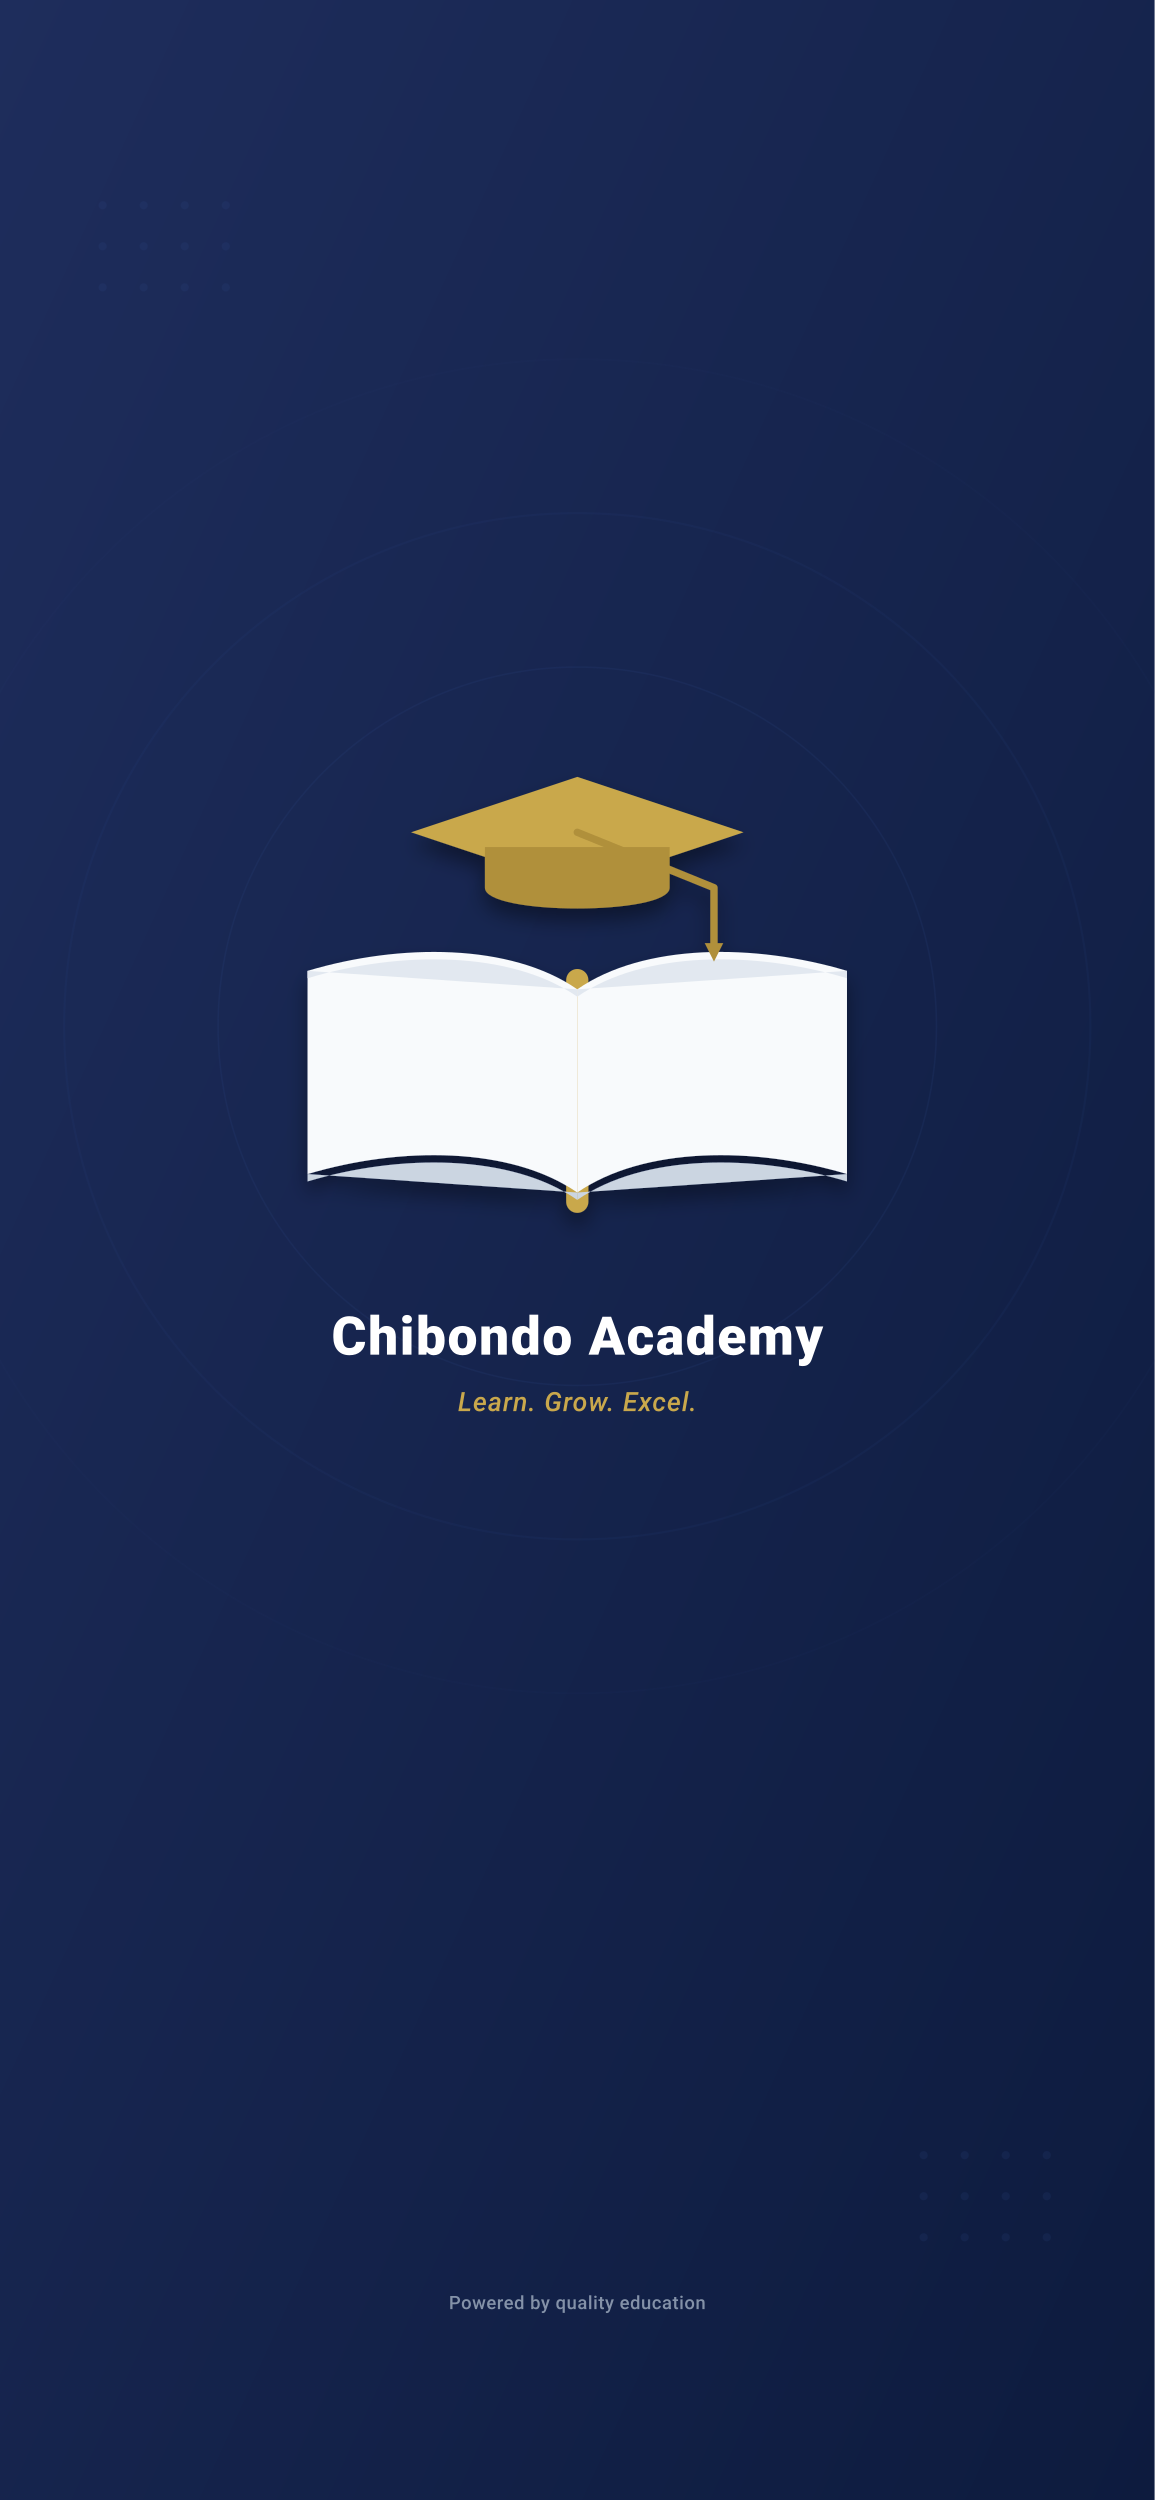
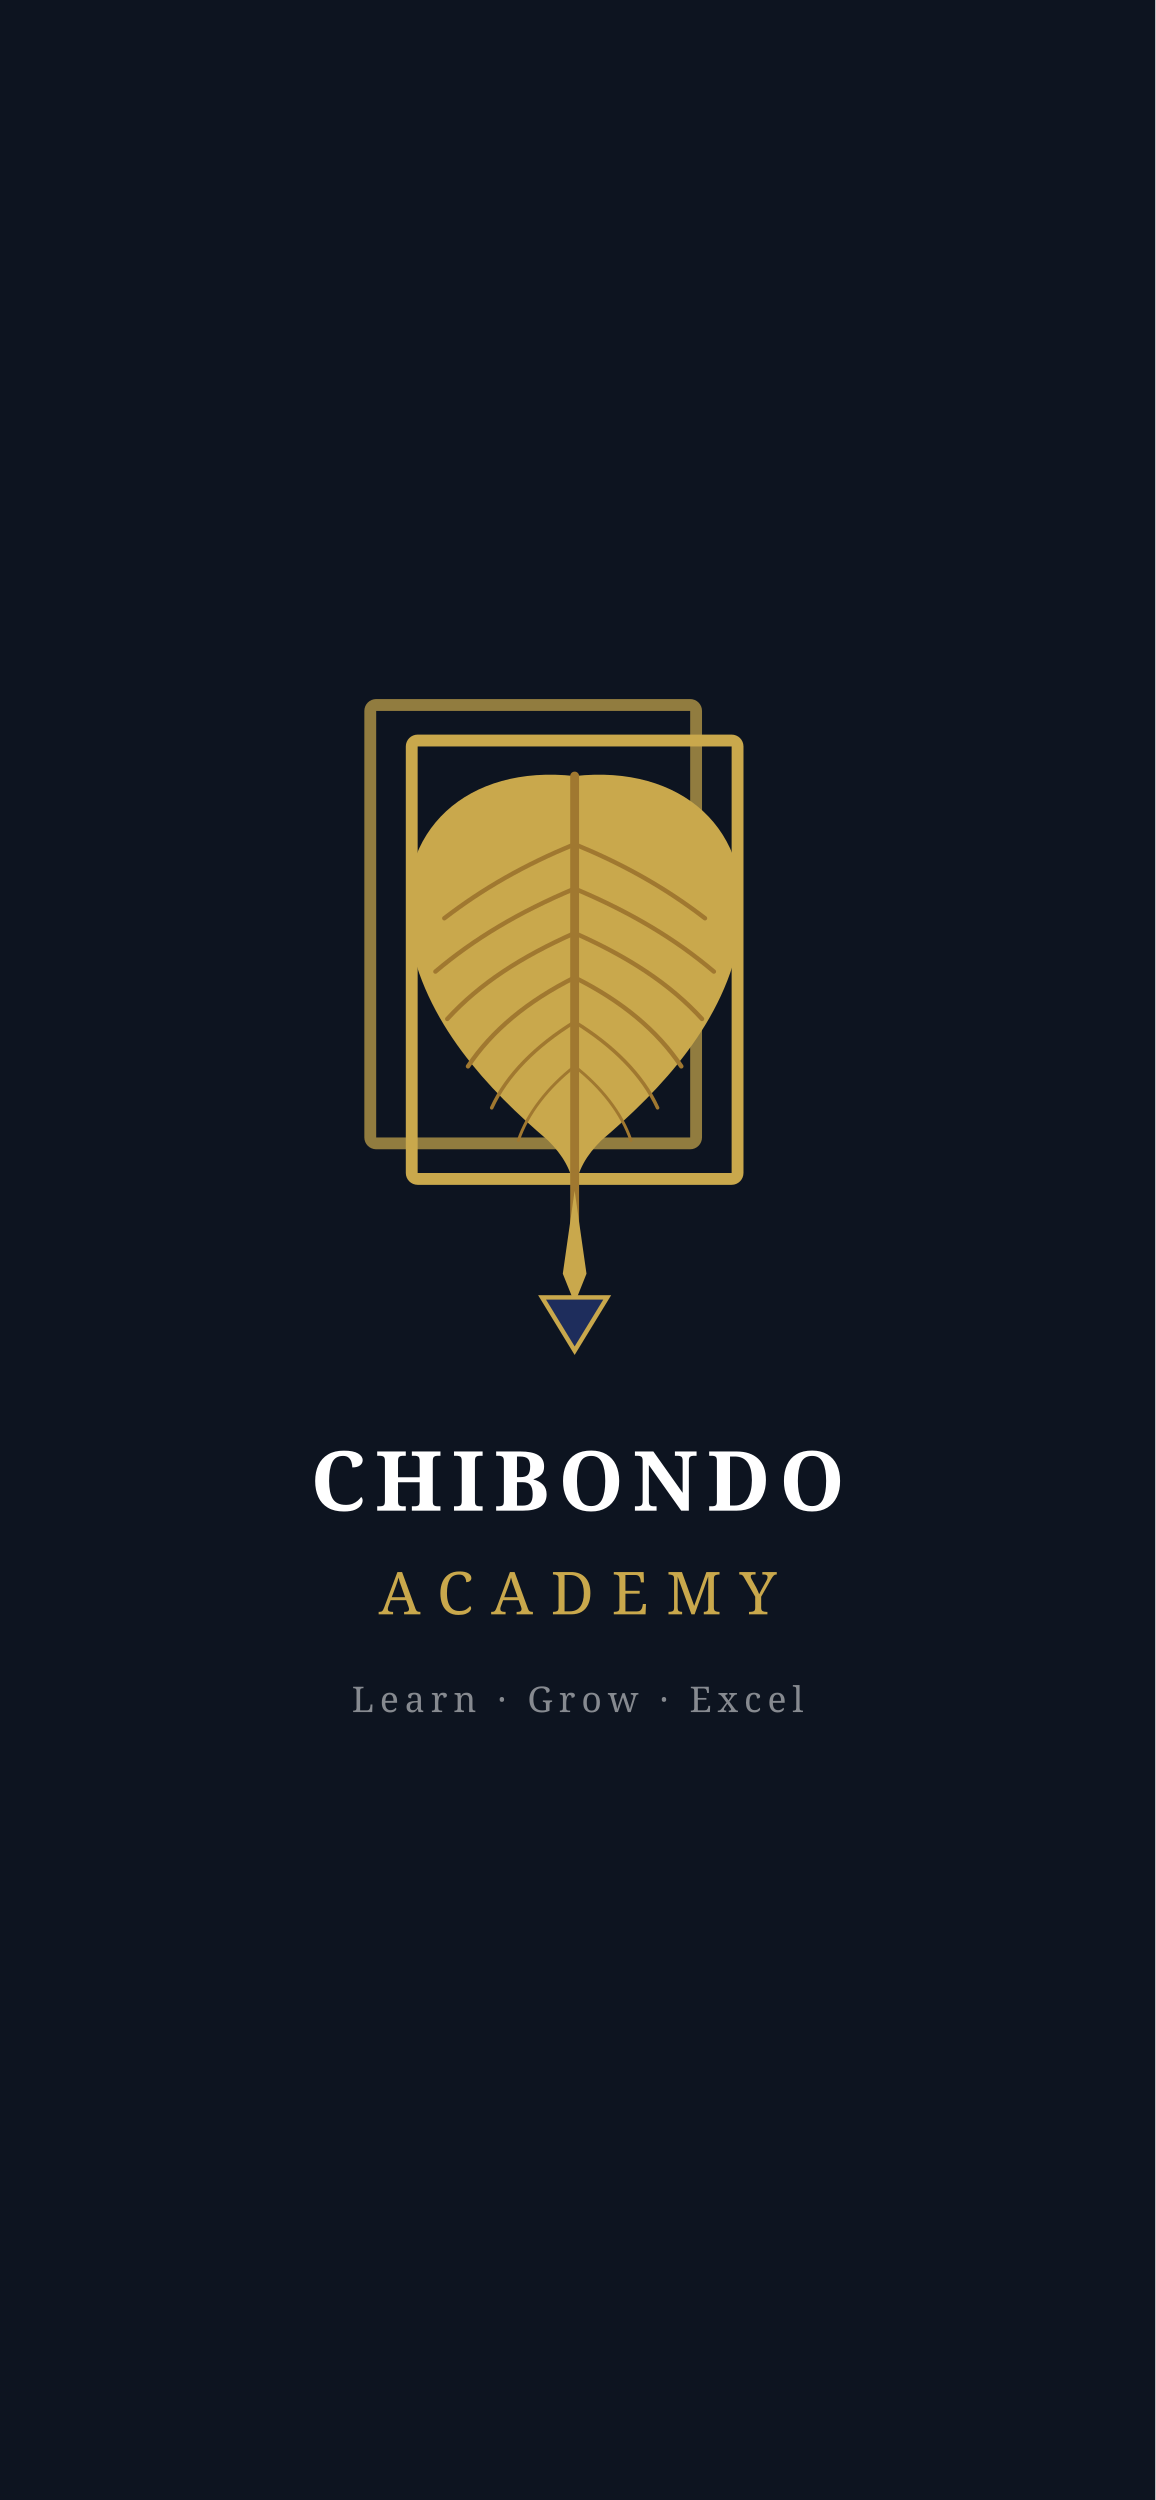
- <svg xmlns="http://www.w3.org/2000/svg" viewBox="0 0 1125 2436" width="100%" height="100%">
-   <defs>
-     <linearGradient id="bgGradSplash" x1="0%" y1="0%" x2="100%" y2="100%">
-       <stop offset="0%" stop-color="#1e2d5c" />
-       <stop offset="100%" stop-color="#0d1b3e" />
-     </linearGradient>
-     <filter id="dropShadowSplash" x="-10%" y="-10%" width="120%" height="120%">
-       <feDropShadow dx="0" dy="12" stdDeviation="10" flood-color="#000000" flood-opacity="0.4" />
-     </filter>
-   </defs>
-   <rect width="1125" height="2436" fill="url(#bgGradSplash)" />
-   <circle cx="562.5" cy="1000" r="350" fill="none" stroke="#2d4a8a" stroke-width="1.5" opacity="0.15" />
-   <circle cx="562.5" cy="1000" r="500" fill="none" stroke="#2d4a8a" stroke-width="2" opacity="0.1" />
-   <circle cx="562.5" cy="1000" r="650" fill="none" stroke="#2d4a8a" stroke-width="1.5" opacity="0.05" />
-   <g fill="#2d4a8a" opacity="0.15">
-     <circle cx="100" cy="200" r="4" />
-     <circle cx="140" cy="200" r="4" />
-     <circle cx="180" cy="200" r="4" />
-     <circle cx="220" cy="200" r="4" />
-     <circle cx="100" cy="240" r="4" />
-     <circle cx="140" cy="240" r="4" />
-     <circle cx="180" cy="240" r="4" />
-     <circle cx="220" cy="240" r="4" />
-     <circle cx="100" cy="280" r="4" />
-     <circle cx="140" cy="280" r="4" />
-     <circle cx="180" cy="280" r="4" />
-     <circle cx="220" cy="280" r="4" />
-     <circle cx="900" cy="2100" r="4" />
-     <circle cx="940" cy="2100" r="4" />
-     <circle cx="980" cy="2100" r="4" />
-     <circle cx="1020" cy="2100" r="4" />
-     <circle cx="900" cy="2140" r="4" />
-     <circle cx="940" cy="2140" r="4" />
-     <circle cx="980" cy="2140" r="4" />
-     <circle cx="1020" cy="2140" r="4" />
-     <circle cx="900" cy="2180" r="4" />
-     <circle cx="940" cy="2180" r="4" />
-     <circle cx="980" cy="2180" r="4" />
-     <circle cx="1020" cy="2180" r="4" />
+ <svg xmlns="http://www.w3.org/2000/svg" viewBox="0 0 390 844" width="100%" height="100%">
+   <rect width="390" height="844" fill="#0d1420" />
+   <g transform="translate(95, 220) scale(1.0)">
+     <rect x="30" y="18" width="110" height="148" rx="2" stroke="#c9a84c" stroke-width="4" fill="none" opacity="0.7" />
+     <rect x="44" y="30" width="110" height="148" rx="2" stroke="#c9a84c" stroke-width="4" fill="none" />
+     <path d="     M 99 42     C 135 38, 160 60, 155 95     C 150 125, 128 148, 108 165     C 103 170, 100 175, 99 182     C 98 175, 95 170, 90 165     C 70 148, 48 125, 43 95     C 38 60, 63 38, 99 42 Z   " fill="#c9a84c" />
+     <line x1="99" y1="42" x2="99" y2="210" stroke="#a07830" stroke-width="3" stroke-linecap="round" />
+     <path d="M 99 65 C 82 72, 68 80, 55 90" stroke="#a07830" stroke-width="1.5" fill="none" stroke-linecap="round" />
+     <path d="M 99 80 C 80 88, 65 97, 52 108" stroke="#a07830" stroke-width="1.5" fill="none" stroke-linecap="round" />
+     <path d="M 99 95 C 81 103, 67 112, 56 124" stroke="#a07830" stroke-width="1.5" fill="none" stroke-linecap="round" />
+     <path d="M 99 110 C 83 118, 71 128, 63 140" stroke="#a07830" stroke-width="1.5" fill="none" stroke-linecap="round" />
+     <path d="M 99 125 C 86 133, 76 143, 71 154" stroke="#a07830" stroke-width="1.2" fill="none" stroke-linecap="round" />
+     <path d="M 99 140 C 90 147, 83 156, 80 165" stroke="#a07830" stroke-width="1" fill="none" stroke-linecap="round" />
+     <path d="M 99 65 C 116 72, 130 80, 143 90" stroke="#a07830" stroke-width="1.5" fill="none" stroke-linecap="round" />
+     <path d="M 99 80 C 118 88, 133 97, 146 108" stroke="#a07830" stroke-width="1.5" fill="none" stroke-linecap="round" />
+     <path d="M 99 95 C 117 103, 131 112, 142 124" stroke="#a07830" stroke-width="1.5" fill="none" stroke-linecap="round" />
+     <path d="M 99 110 C 115 118, 127 128, 135 140" stroke="#a07830" stroke-width="1.5" fill="none" stroke-linecap="round" />
+     <path d="M 99 125 C 112 133, 122 143, 127 154" stroke="#a07830" stroke-width="1.2" fill="none" stroke-linecap="round" />
+     <path d="M 99 140 C 108 147, 115 156, 118 165" stroke="#a07830" stroke-width="1" fill="none" stroke-linecap="round" />
+     <path d="M 99 182 L 95 210 L 99 220 L 103 210 Z" fill="#c9a84c" />
+     <path d="M 88 218 L 99 236 L 110 218 Z" fill="#1e2d5c" stroke="#c9a84c" stroke-width="1.5" />
  </g>
-   <g transform="translate(562.5, 1000)" filter="url(#dropShadowSplash)" id="logoGroup">
-     <g transform="scale(1.8) translate(-256, -240)">
-       <path d="M256,215 L256,335" stroke="#c9a84c" stroke-width="12" stroke-linecap="round" />
-       <path d="M256,220 C220,195 160,195 110,210 L110,320 C160,305 220,305 256,330 Z" fill="#f8fafc" />
-       <path d="M110,210 L110,214 C160,199 220,199 256,224 L256,220 Z" fill="#e2e8f0" />
-       <path d="M110,320 L110,324 C160,309 220,309 256,334 L256,330 Z" fill="#cbd5e1" />
-       <path d="M256,220 C292,195 352,195 402,210 L402,320 C352,305 292,305 256,330 Z" fill="#f8fafc" />
-       <path d="M402,210 L402,214 C352,199 292,199 256,224 L256,220 Z" fill="#e2e8f0" />
-       <path d="M402,320 L402,324 C352,309 292,309 256,334 L256,330 Z" fill="#cbd5e1" />
-       <polygon points="256,105 346,135 256,165 166,135" fill="#c9a84c" />
-       <path d="M206,143 L206,165 C206,180 306,180 306,165 L306,143" fill="#b0903b" />
-       <path d="M256,135 L330,165 L330,195" fill="none" stroke="#b0903b" stroke-width="4" stroke-linecap="round" stroke-linejoin="round" />
-       <polygon points="325,195 335,195 330,205" fill="#b0903b" />
-     </g>
-   </g>
-   <text x="562.5" y="1320" fill="#ffffff" font-family="system-ui, -apple-system, BlinkMacSystemFont, 'Segoe UI', Roboto, Helvetica, Arial, sans-serif" font-size="52" font-weight="800" letter-spacing="1.5" text-anchor="middle">Chibondo Academy</text>
-   <text x="562.5" y="1375" fill="#c9a84c" font-family="system-ui, -apple-system, BlinkMacSystemFont, 'Segoe UI', Roboto, Helvetica, Arial, sans-serif" font-size="26" font-style="italic" font-weight="500" letter-spacing="1" text-anchor="middle">Learn. Grow. Excel.</text>
-   <text x="562.5" y="2250" fill="#a0aec0" font-family="system-ui, -apple-system, BlinkMacSystemFont, 'Segoe UI', Roboto, Helvetica, Arial, sans-serif" font-size="18" font-weight="500" letter-spacing="0.5" text-anchor="middle" opacity="0.8">Powered by quality education</text>
+   <text x="195" y="510" text-anchor="middle" font-family="Georgia, serif" font-size="28" font-weight="bold" fill="#ffffff" letter-spacing="3">CHIBONDO</text>
+   <text x="195" y="545" text-anchor="middle" font-family="Georgia, serif" font-size="20" fill="#c9a84c" letter-spacing="6">ACADEMY</text>
+   <text x="195" y="578" text-anchor="middle" font-family="Georgia, serif" font-size="12" fill="#ffffff" opacity="0.5" letter-spacing="2">Learn · Grow · Excel</text>
</svg>
